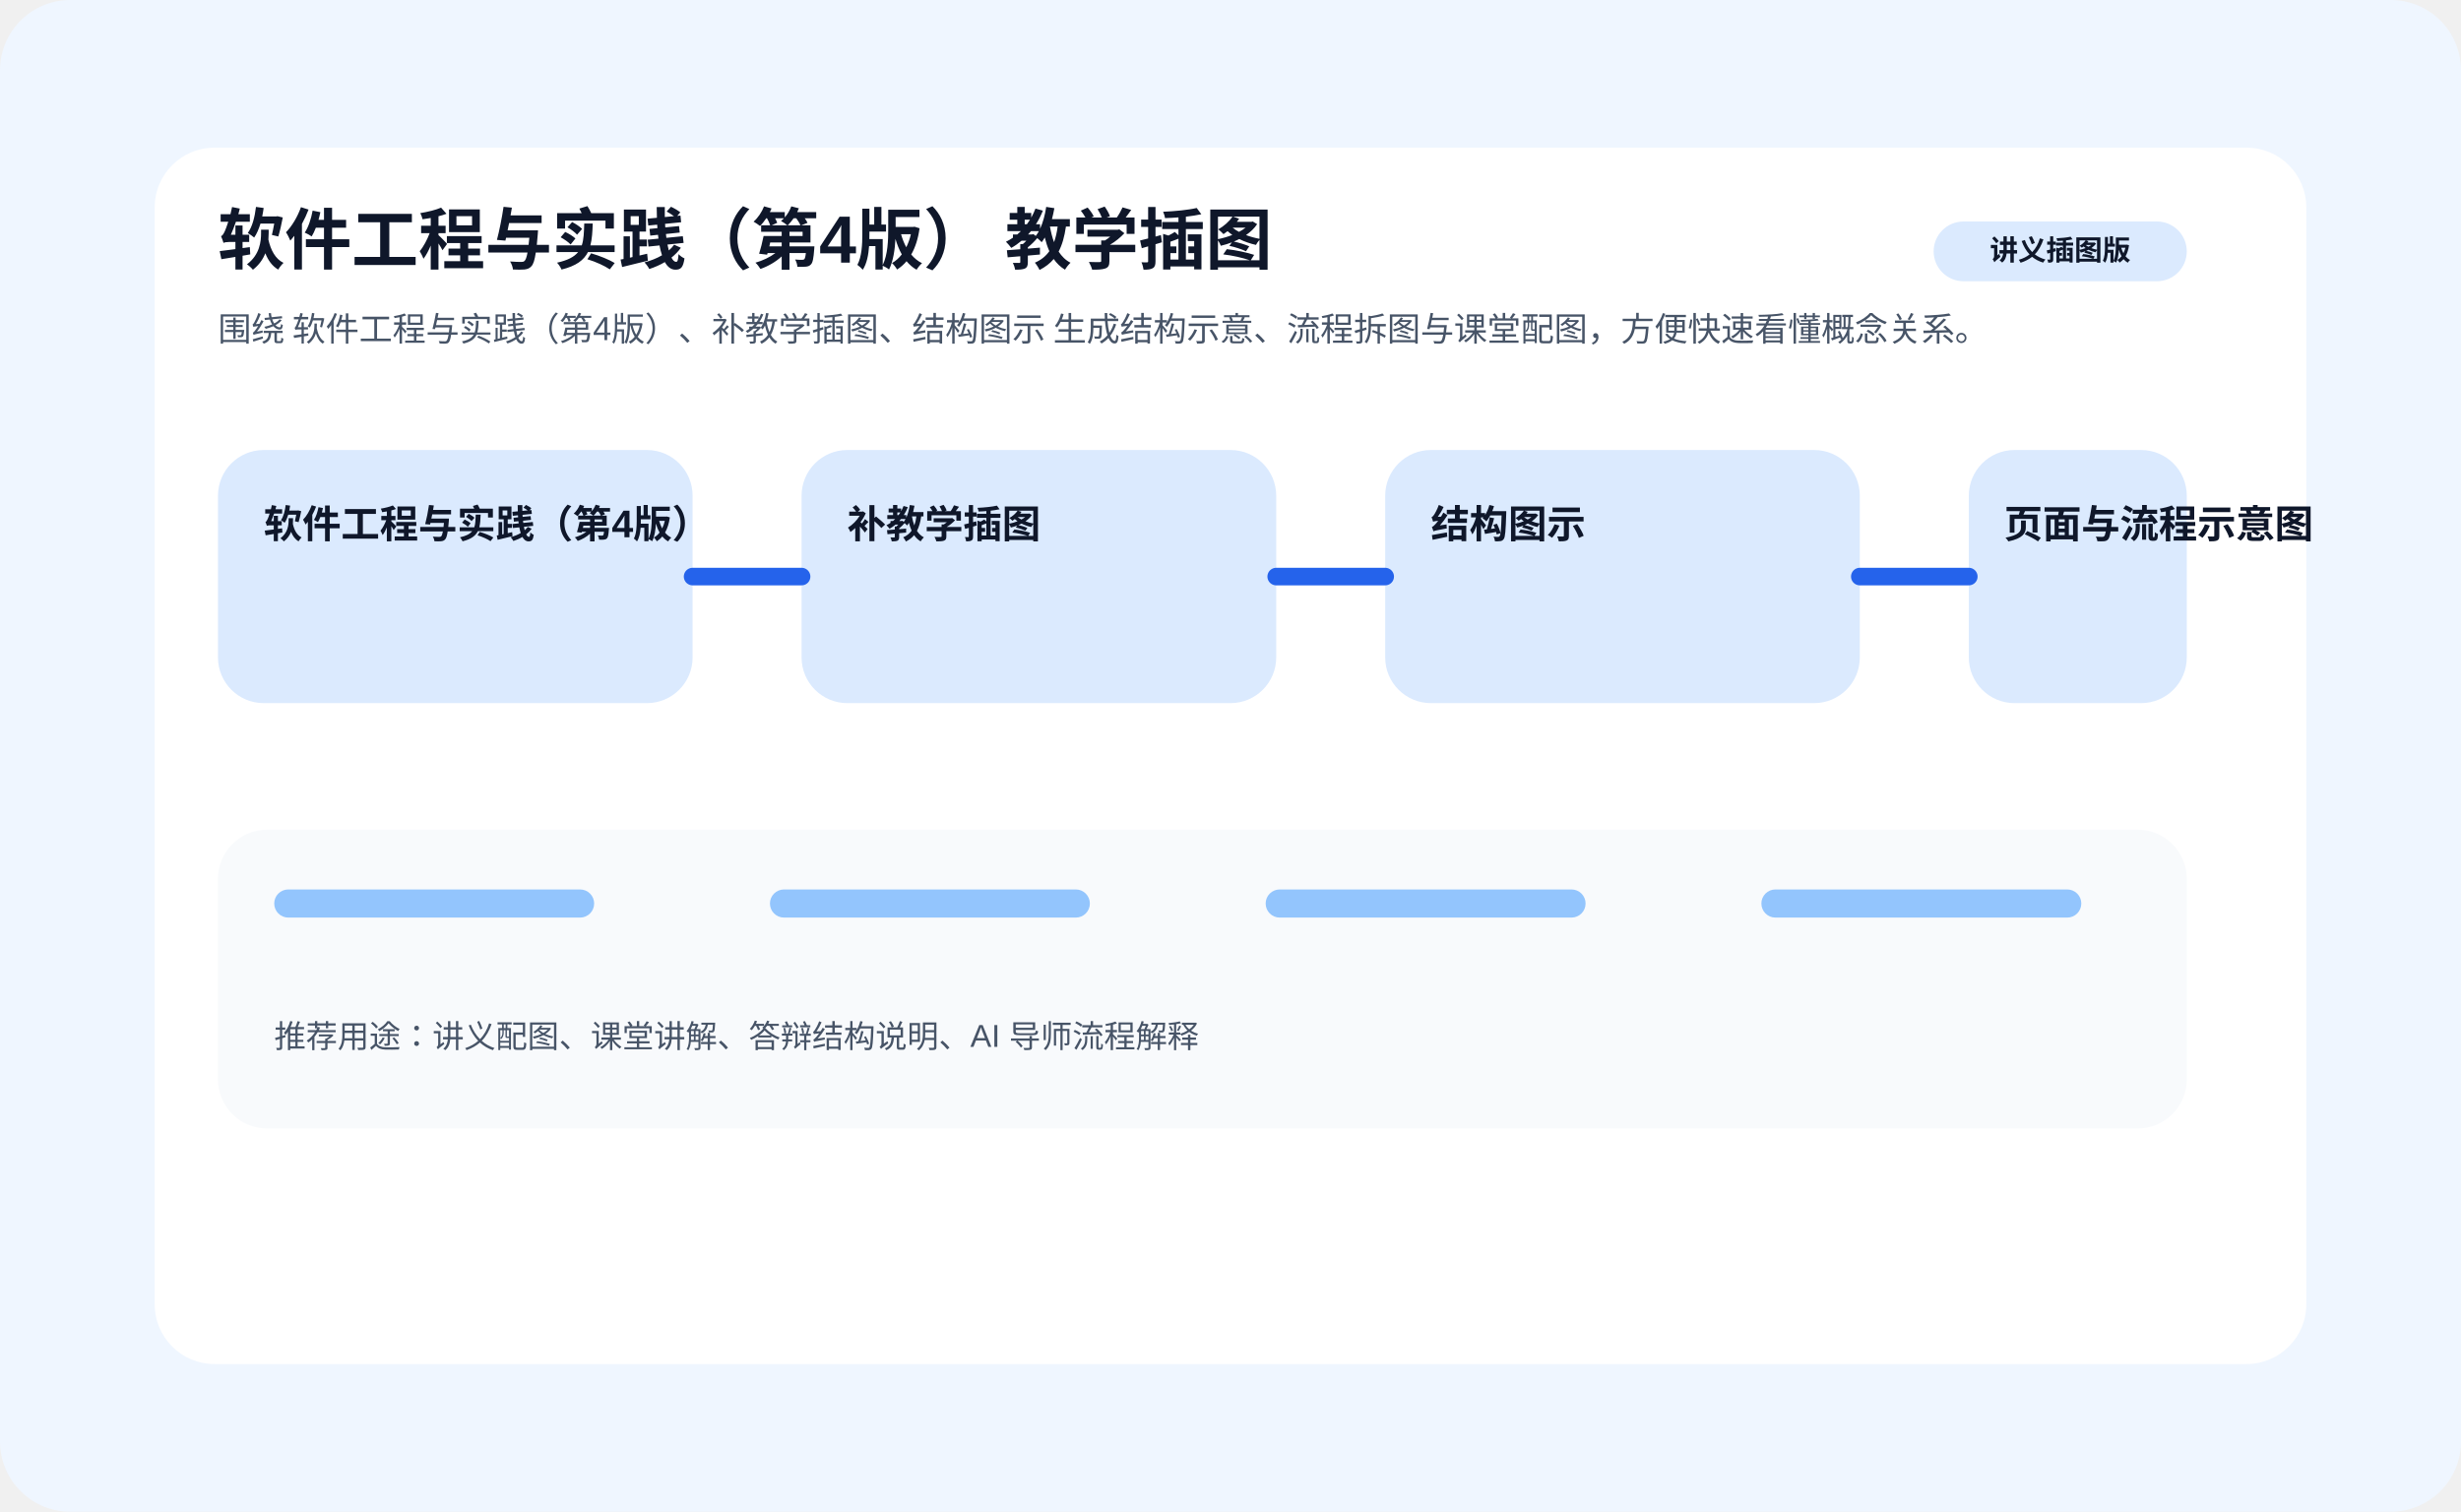
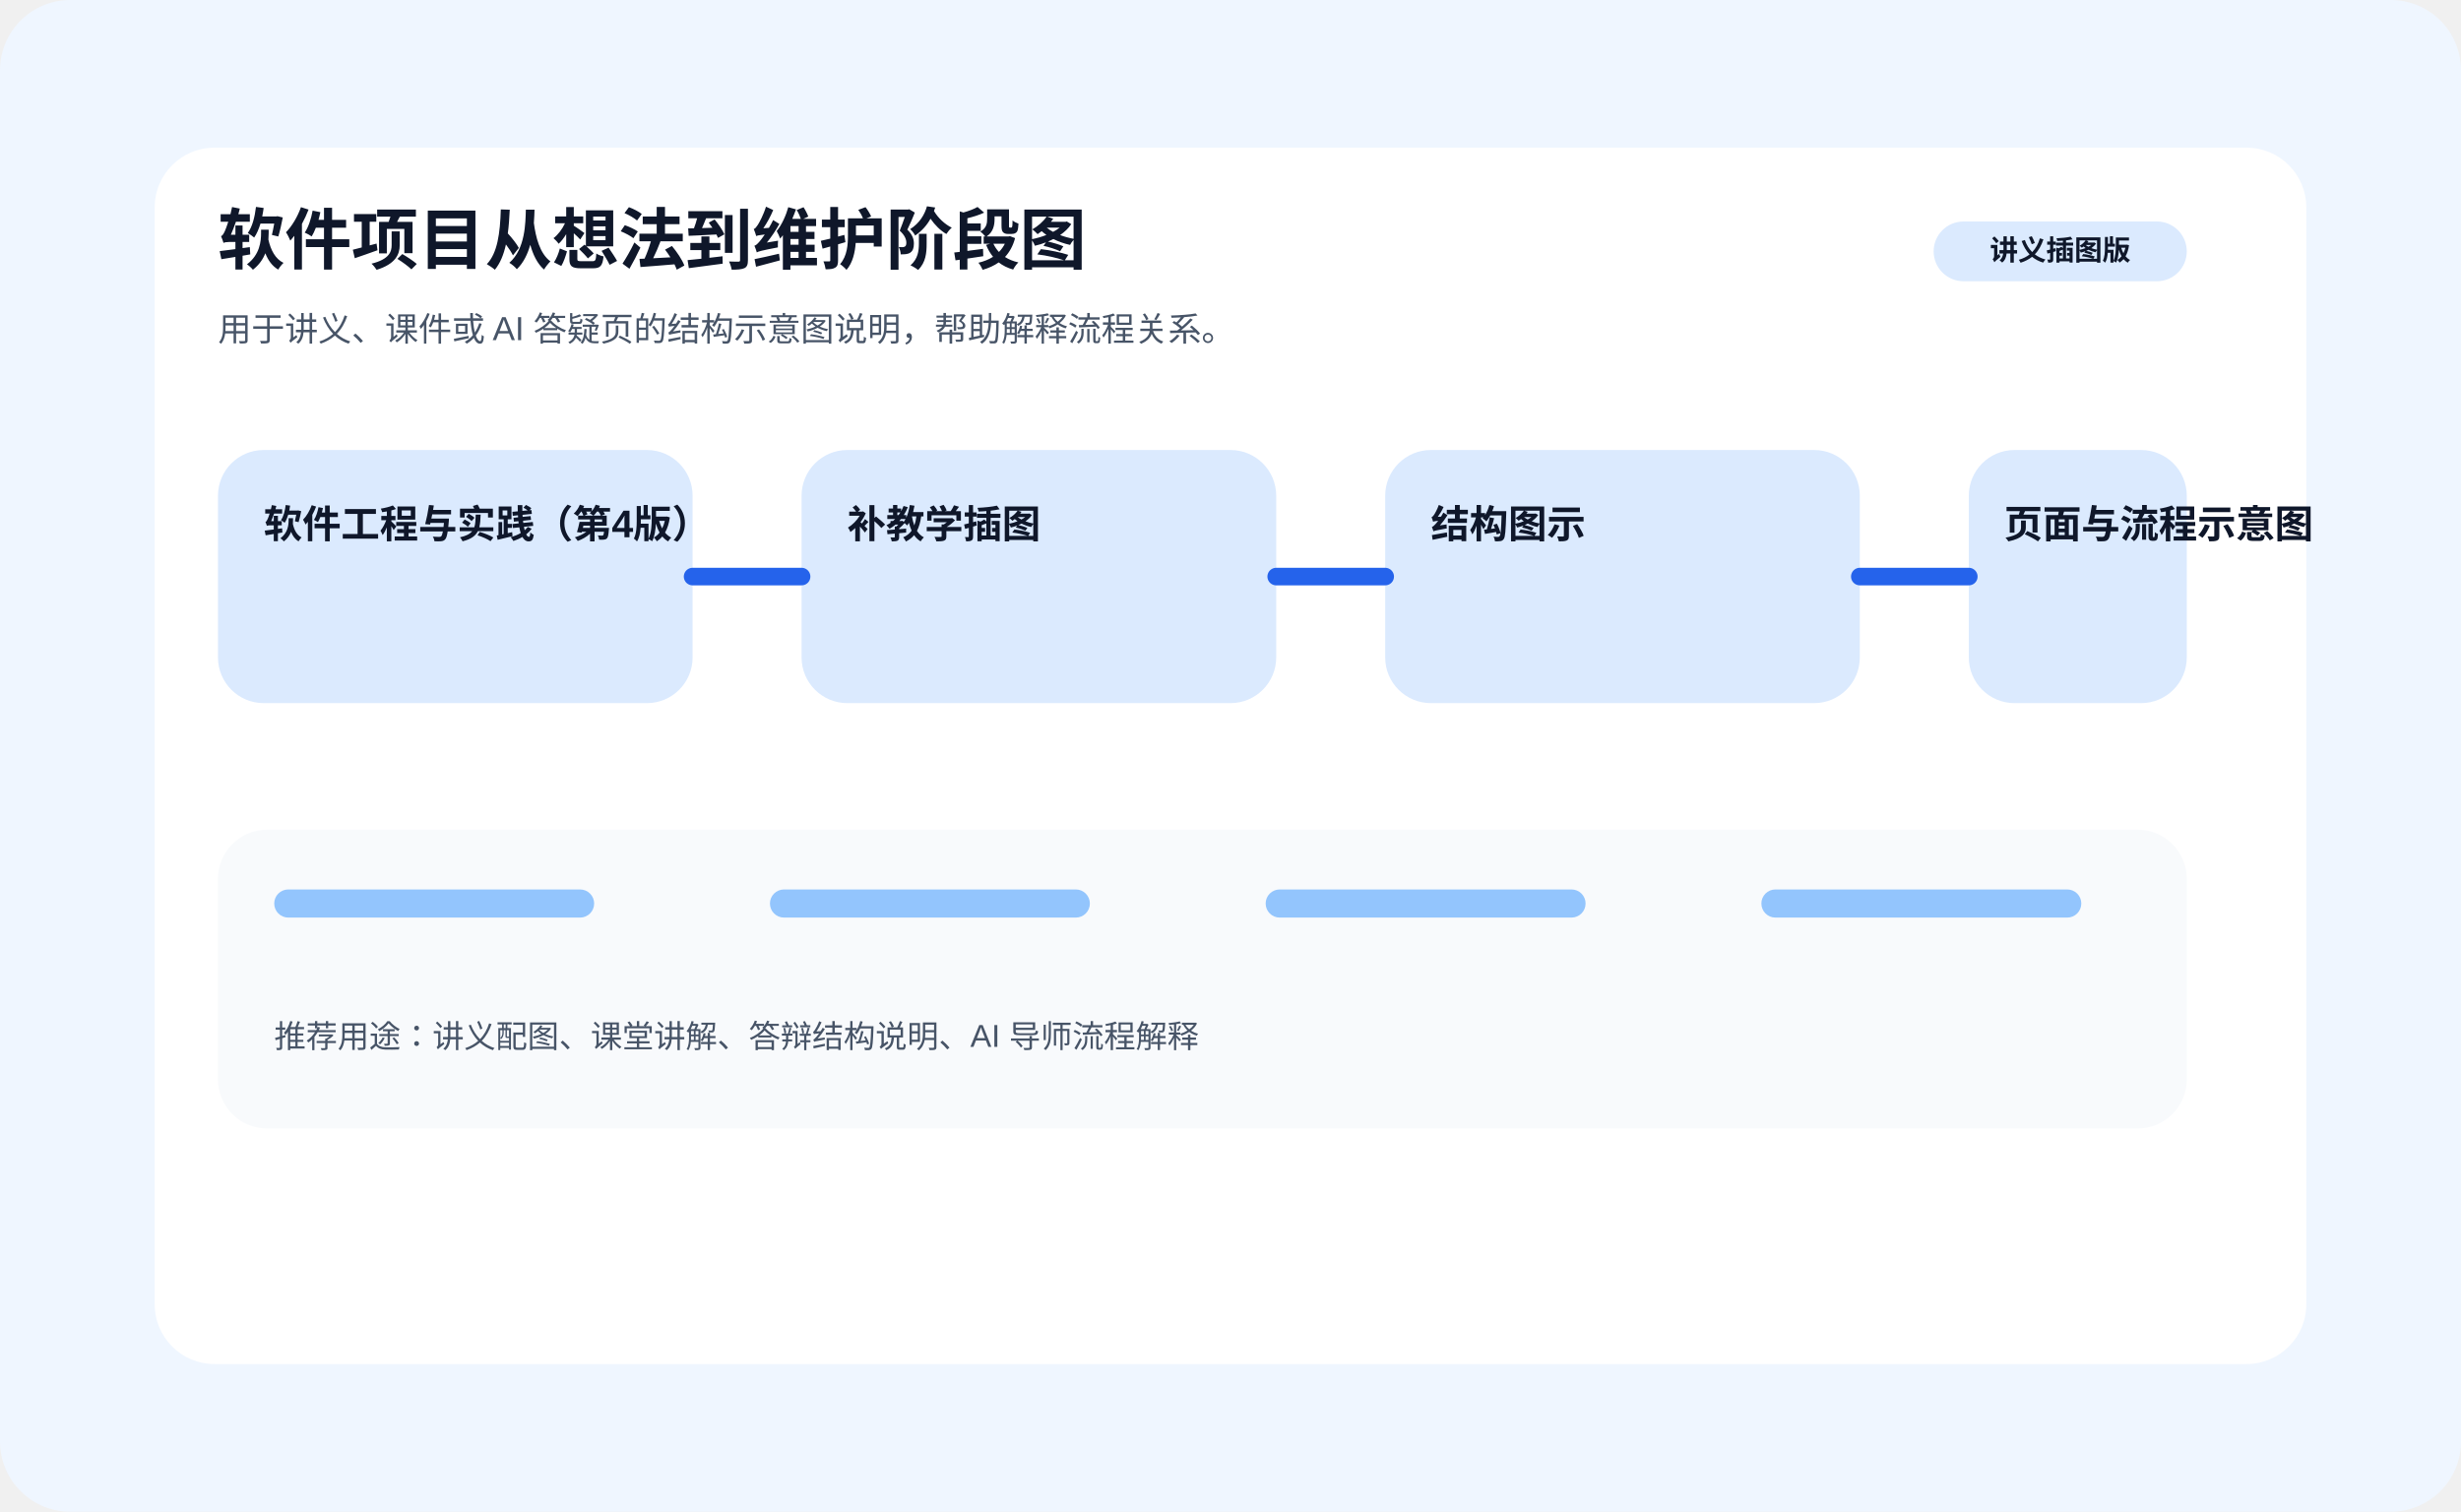
<svg xmlns="http://www.w3.org/2000/svg" width="1400" height="860" viewBox="0 0 1400 860">
  <rect width="1400" height="860" rx="40" fill="#eff6ff" />
  <rect x="88" y="84" width="1224" height="692" rx="34" fill="white" />
-   <text x="124" y="150" font-size="38" font-family="Arial, sans-serif" font-weight="700" fill="#0f172a">软件工程与实践（第4版） 教学插图</text>
-   <text x="124" y="194" font-size="19" font-family="Arial, sans-serif" fill="#475467">围绕 软件工程与实践（第4版）、补教学插图、结构图示 生成结构示意、流程拆图与课堂配图，方便快速看懂概念关系。</text>
+   <text x="124" y="150" font-size="38" font-family="Arial, sans-serif" font-weight="700" fill="#0f172a">软件项目从想法到维护阶段图</text>
+   <text x="124" y="194" font-size="19" font-family="Arial, sans-serif" fill="#475467">用于讲义、课件或 AI 答疑页的结构示意图说明，帮助解释流程关系。</text>
  <rect x="1100" y="126" width="144" height="34" rx="17" fill="#dbeafe" />
  <text x="1172" y="148" text-anchor="middle" font-size="16" font-family="Arial, sans-serif" font-weight="700" fill="#0f172a">讲义插图版</text>
  <rect x="124" y="256" width="270" height="144" rx="26" fill="#dbeafe" />
  <rect x="456" y="256" width="270" height="144" rx="26" fill="#dbeafe" />
  <rect x="788" y="256" width="270" height="144" rx="26" fill="#dbeafe" />
  <rect x="1120" y="256" width="124" height="144" rx="26" fill="#dbeafe" />
  <path d="M394 328 L456 328" stroke="#2563eb" stroke-width="10" stroke-linecap="round" />
  <path d="M726 328 L788 328" stroke="#2563eb" stroke-width="10" stroke-linecap="round" />
  <path d="M1058 328 L1120 328" stroke="#2563eb" stroke-width="10" stroke-linecap="round" />
  <text x="150" y="306" font-size="22" font-family="Arial, sans-serif" font-weight="700" fill="#0f172a">软件工程与实践（第4版）</text>
  <text x="482" y="306" font-size="22" font-family="Arial, sans-serif" font-weight="700" fill="#0f172a">补教学插图</text>
  <text x="814" y="306" font-size="22" font-family="Arial, sans-serif" font-weight="700" fill="#0f172a">结构图示</text>
  <text x="1140" y="306" font-size="22" font-family="Arial, sans-serif" font-weight="700" fill="#0f172a">页面与流程示意图</text>
  <rect x="124" y="472" width="1120" height="170" rx="28" fill="#f8fafc" />
  <rect x="156" y="506" width="182" height="16" rx="8" fill="#93c5fd" />
  <rect x="438" y="506" width="182" height="16" rx="8" fill="#93c5fd" />
  <rect x="720" y="506" width="182" height="16" rx="8" fill="#93c5fd" />
  <rect x="1002" y="506" width="182" height="16" rx="8" fill="#93c5fd" />
  <text x="156" y="596" font-size="18" font-family="Arial, sans-serif" fill="#475467">推荐用途：讲义配图、课堂讲解、答辩结构说明、AI 导师流程解释</text>
</svg>
